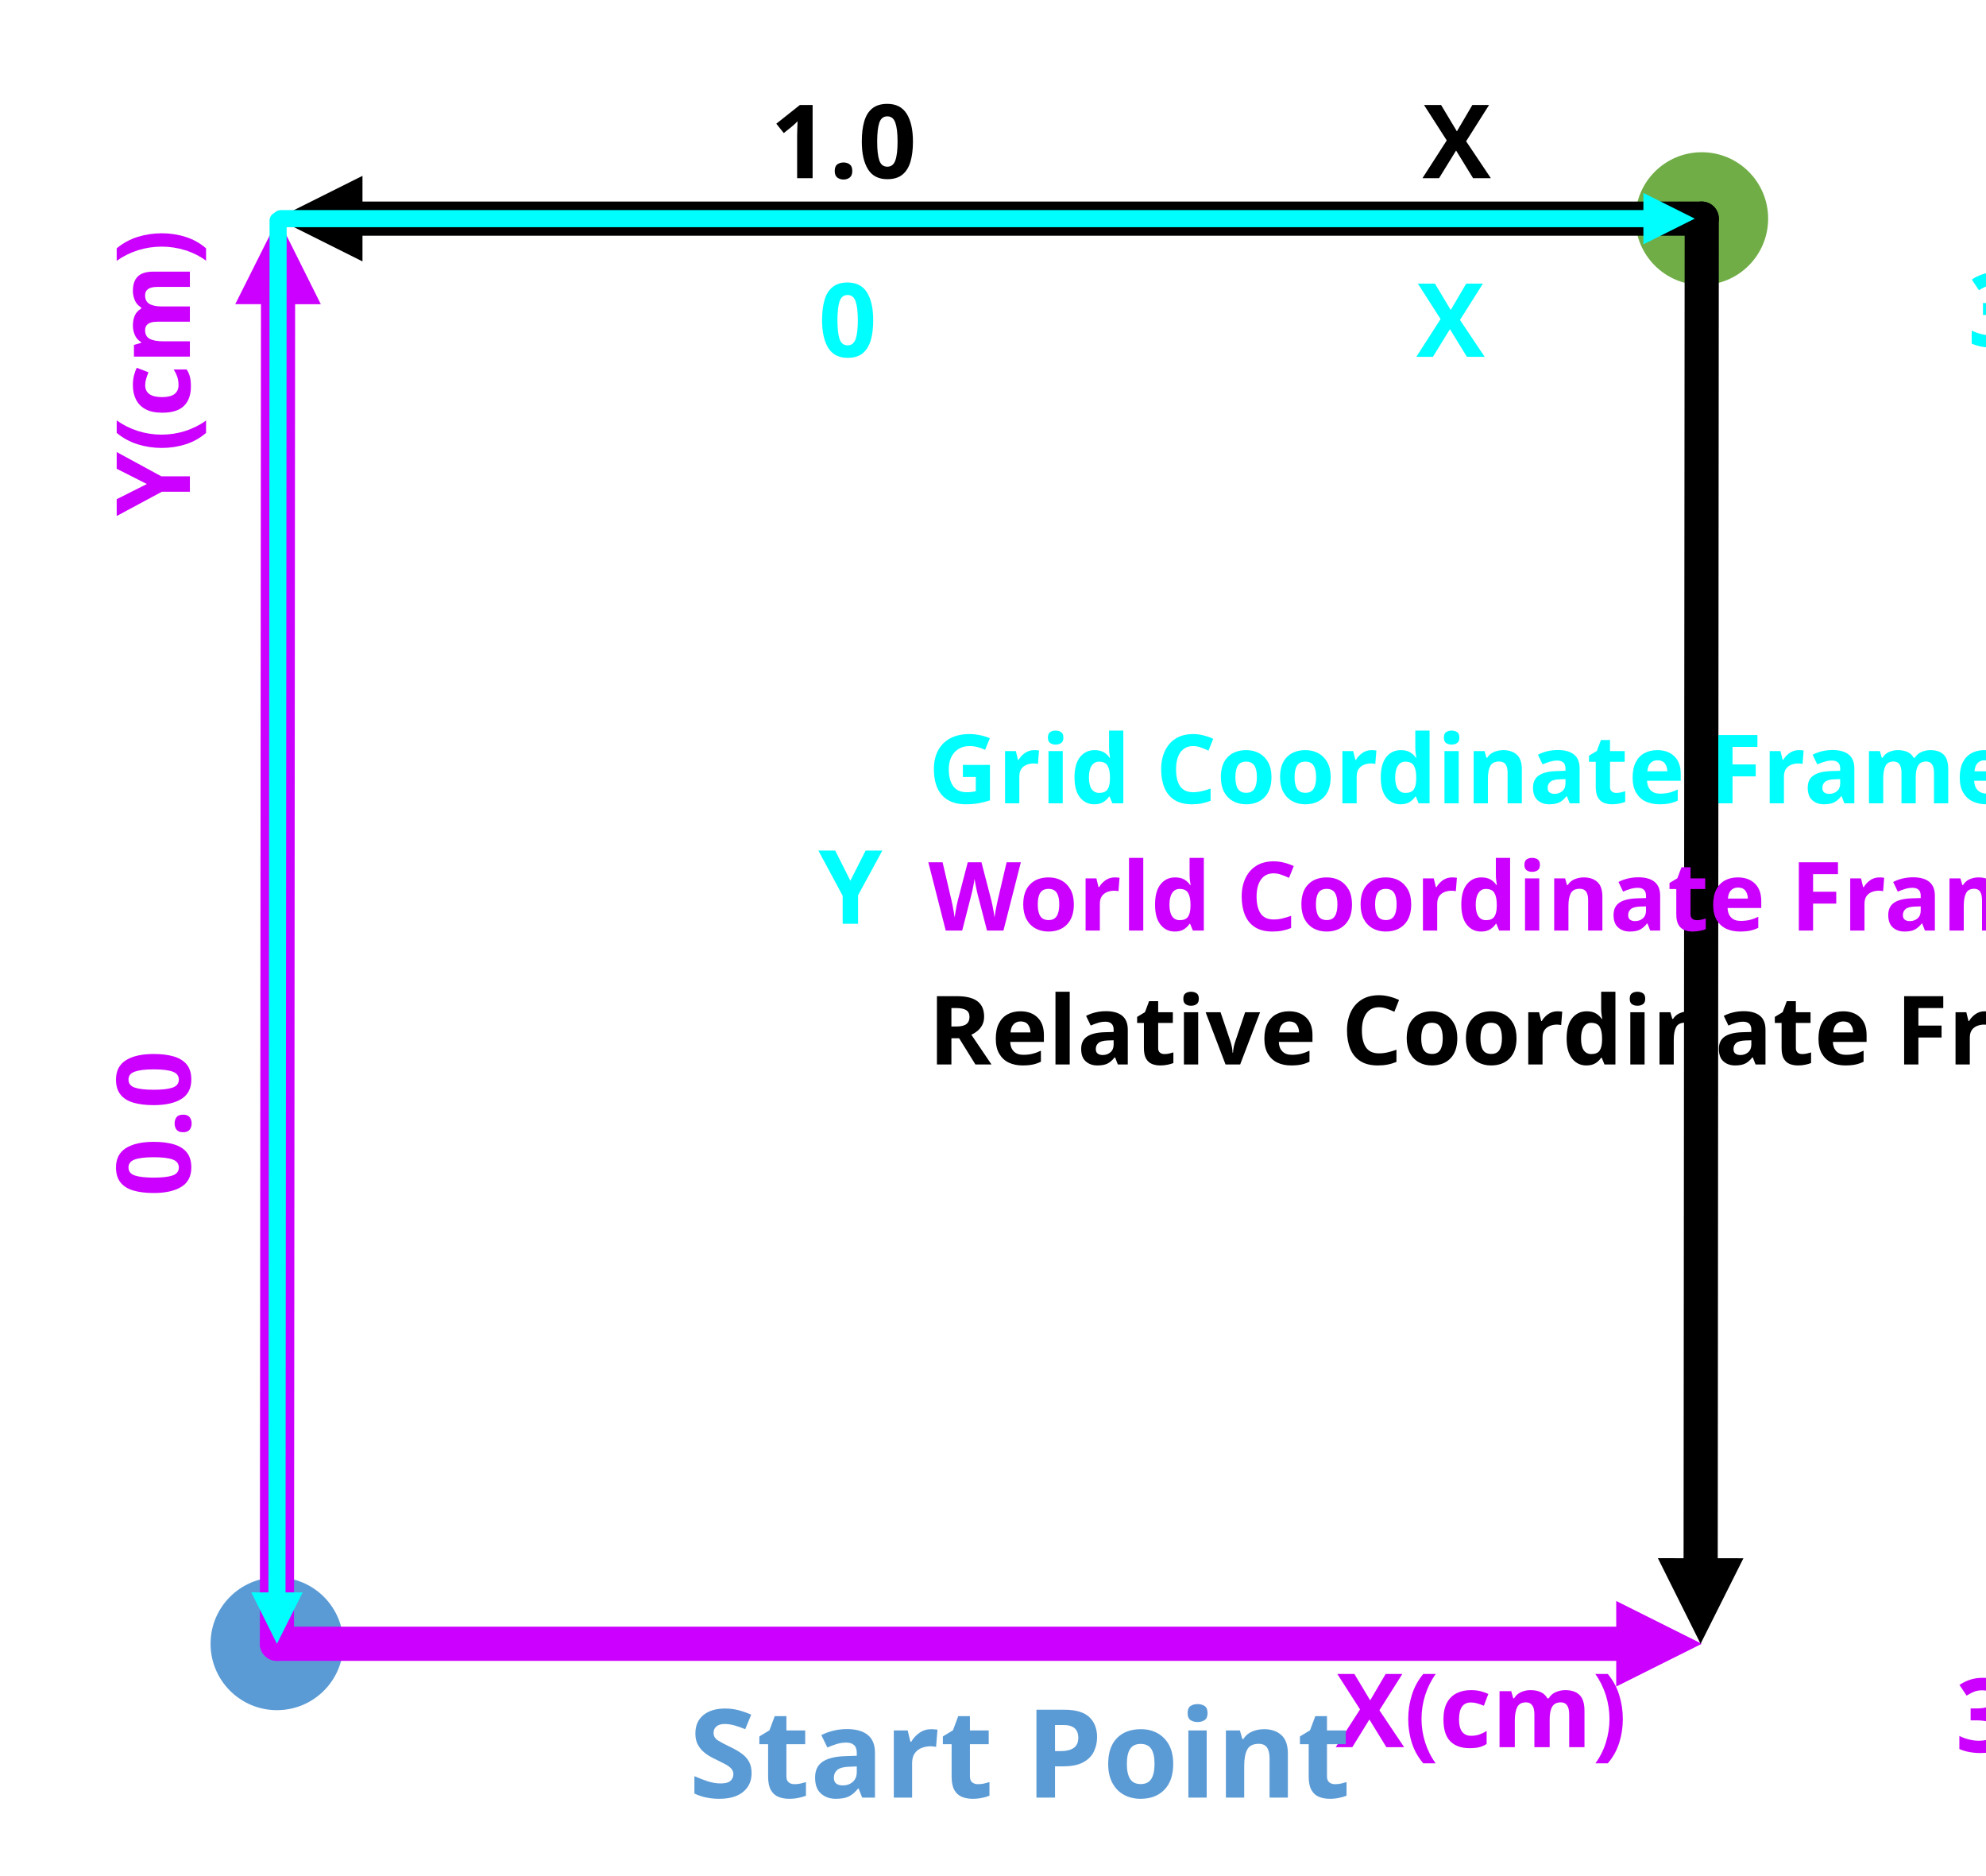
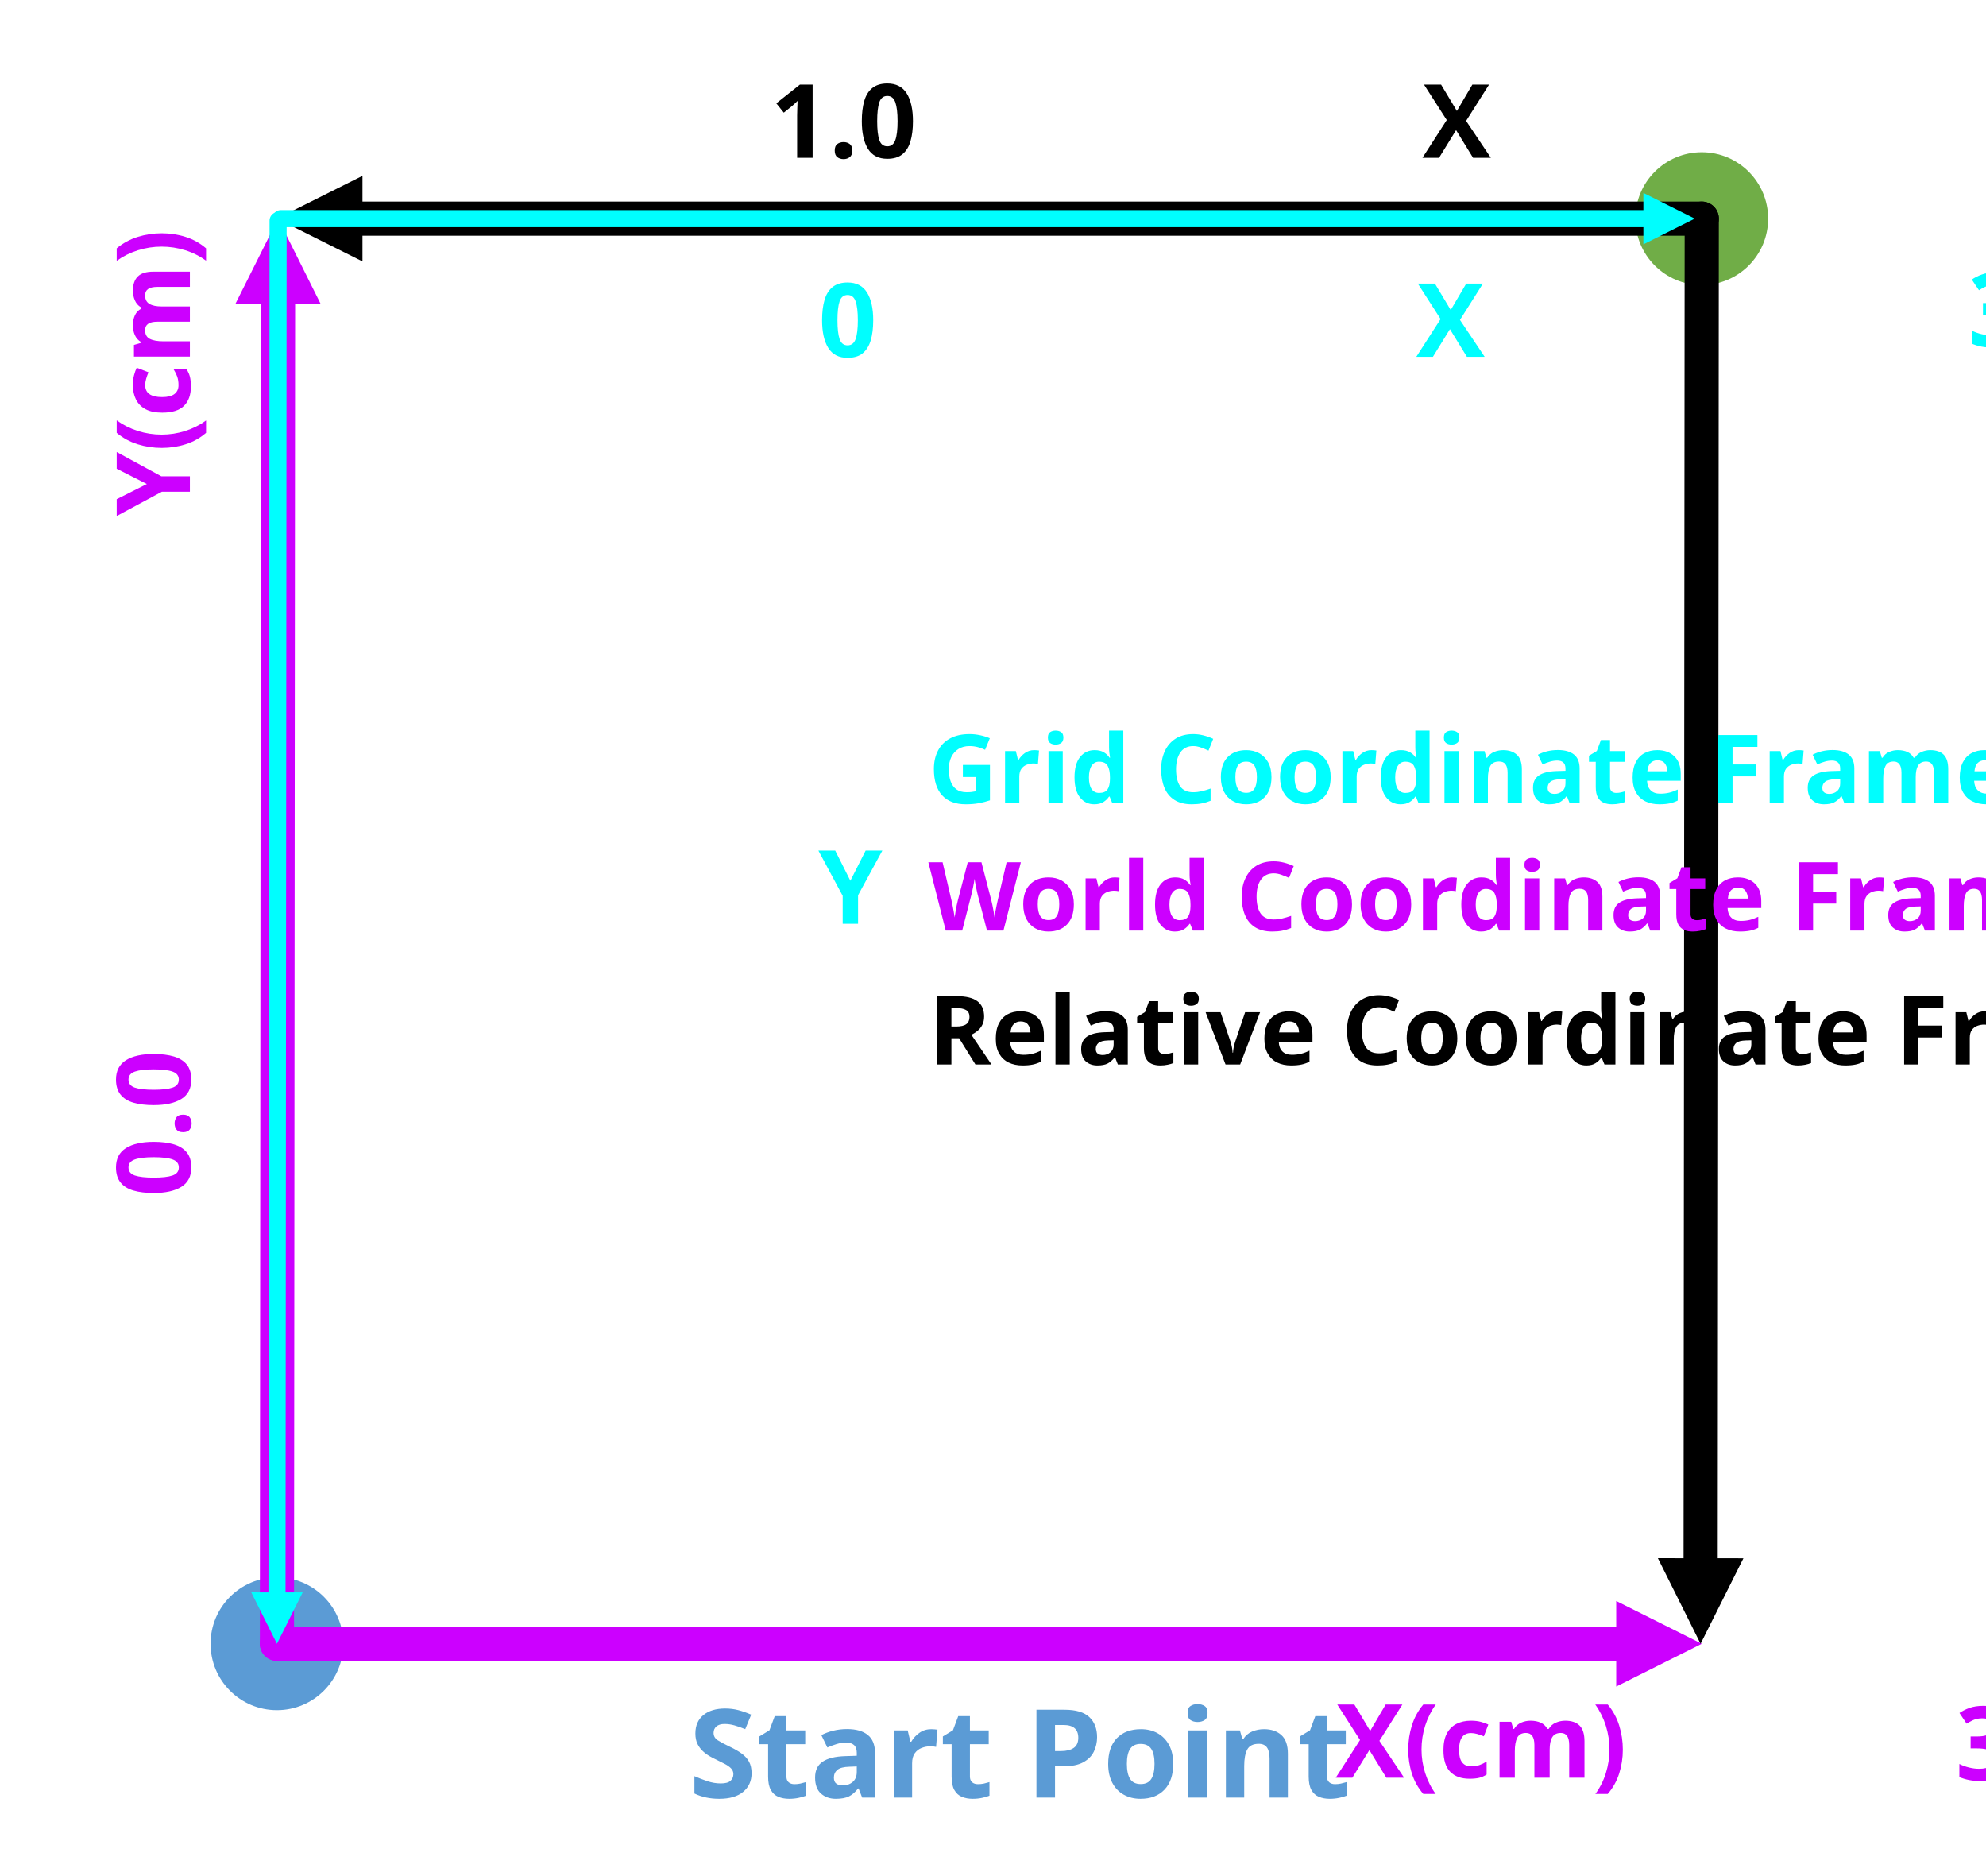
<svg xmlns="http://www.w3.org/2000/svg" xmlns:ns1="http://schemas.microsoft.com/visio/2003/SVGExtensions/" xmlns:xlink="http://www.w3.org/1999/xlink" width="8.073in" height="7.624in" viewBox="0 0 581.276 548.961" xml:space="preserve" color-interpolation-filters="sRGB" class="st19">
  <ns1:documentProperties ns1:langID="2052" ns1:metric="true" ns1:viewMarkup="false">
    <ns1:userDefs>
      <ns1:ud ns1:nameU="msvSubprocessMaster" ns1:prompt="" ns1:val="VT4(Rectangle)" />
      <ns1:ud ns1:nameU="msvNoAutoConnect" ns1:val="VT0(1):26" />
    </ns1:userDefs>
  </ns1:documentProperties>
  <style type="text/css">
	
		.st1 {fill:#70ad47;stroke:none;stroke-width:4}
		.st2 {fill:#5b9bd5;stroke:none;stroke-width:4}
		.st3 {marker-end:url(#mrkr4-11);stroke:#cc00ff;stroke-linecap:round;stroke-linejoin:round;stroke-width:10}
		.st4 {fill:#cc00ff;fill-opacity:1;stroke:#cc00ff;stroke-opacity:1;stroke-width:0.799}
		.st5 {marker-end:url(#mrkr4-23);stroke:#000000;stroke-linecap:round;stroke-linejoin:round;stroke-width:10}
		.st6 {fill:#000000;fill-opacity:1;stroke:#000000;stroke-opacity:1;stroke-width:0.799}
		.st7 {marker-end:url(#mrkr4-34);stroke:#00fefe;stroke-linecap:round;stroke-linejoin:round;stroke-width:5}
		.st8 {fill:#00fefe;fill-opacity:1;stroke:#00fefe;stroke-opacity:1;stroke-width:0.665}
		.st9 {fill:none;stroke:none;stroke-width:0.25}
		.st10 {fill:#cc00ff;font-family:Bahnschrift;font-size:2.333em;font-weight:bold}
		.st11 {fill:#00fefe;font-family:Bahnschrift;font-size:2.333em;font-weight:bold}
		.st12 {fill:#000000;font-family:Bahnschrift;font-size:2.333em;font-weight:bold}
		.st13 {fill:#cc00ff;font-family:Bahnschrift;font-size:2.5em;font-weight:bold}
		.st14 {fill:#00fefe;font-family:Bahnschrift;font-size:2.5em;font-weight:bold}
		.st15 {fill:#000000;font-family:Bahnschrift;font-size:2.5em;font-weight:bold}
		.st16 {fill:none;stroke:none;stroke-width:4}
		.st17 {fill:#5b9bd5;font-family:Calibri;font-size:3em;font-weight:bold}
		.st18 {fill:#70ad47;font-family:Calibri;font-size:3em;font-weight:bold}
		.st19 {fill:none;fill-rule:evenodd;font-size:12px;overflow:visible;stroke-linecap:square;stroke-miterlimit:3}
	
	</style>
  <defs id="Markers">
    <g id="lend4">
      <path d="M 2 1 L 0 0 L 2 -1 L 2 1 " style="stroke:none" />
    </g>
    <marker id="mrkr4-11" class="st4" ns1:arrowType="4" ns1:arrowSize="2" ns1:setback="2.504" refX="-2.504" orient="auto" markerUnits="strokeWidth" overflow="visible">
      <use xlink:href="#lend4" transform="scale(-1.252,-1.252) " />
    </marker>
    <marker id="mrkr4-23" class="st6" ns1:arrowType="4" ns1:arrowSize="2" ns1:setback="2.504" refX="-2.504" orient="auto" markerUnits="strokeWidth" overflow="visible">
      <use xlink:href="#lend4" transform="scale(-1.252,-1.252) " />
    </marker>
    <marker id="mrkr4-34" class="st8" ns1:arrowType="4" ns1:arrowSize="2" ns1:setback="3.008" refX="-3.008" orient="auto" markerUnits="strokeWidth" overflow="visible">
      <use xlink:href="#lend4" transform="scale(-1.504,-1.504) " />
    </marker>
  </defs>
  <g ns1:mID="0" ns1:index="1" ns1:groupContext="foregroundPage">
    <ns1:userDefs>
      <ns1:ud ns1:nameU="msvThemeOrder" ns1:val="VT0(0):26" />
    </ns1:userDefs>
    <ns1:pageProperties ns1:drawingScale="0.0393701" ns1:pageScale="0.0393701" ns1:drawingUnits="24" ns1:shadowOffsetX="8.50394" ns1:shadowOffsetY="-8.50394" />
    <ns1:layer ns1:name="连接线" ns1:index="0" />
    <ns1:layer ns1:name="标注" ns1:index="1" />
    <g id="shape62-1" ns1:mID="62" ns1:groupContext="shape" transform="translate(478.657,-465.553)">
      <ns1:userDefs>
        <ns1:ud ns1:nameU="visVersion" ns1:val="VT0(15):26" />
      </ns1:userDefs>
      <path d="M0 529.53 A19.43 19.43 0 0 1 38.86 529.53 A19.43 19.43 0 1 1 0 529.53 Z" class="st1" />
    </g>
    <g id="shape61-3" ns1:mID="61" ns1:groupContext="shape" transform="translate(61.6204,-48.5167)">
      <ns1:userDefs>
        <ns1:ud ns1:nameU="visVersion" ns1:val="VT0(15):26" />
      </ns1:userDefs>
      <path d="M0 529.53 A19.43 19.43 0 0 1 38.86 529.53 A19.43 19.43 0 1 1 0 529.53 Z" class="st2" />
    </g>
    <g id="group14-5" transform="translate(81.0505,-67.9467)" ns1:mID="14" ns1:groupContext="group">
      <g id="shape12-6" ns1:mID="12" ns1:groupContext="shape">
        <path d="M0 548.96 L392 548.96" class="st3" />
      </g>
      <g id="shape13-12" ns1:mID="13" ns1:groupContext="shape" transform="translate(-548.96,548.509) rotate(-89.9529)">
        <path d="M0 548.96 L392 548.96" class="st3" />
      </g>
    </g>
    <g id="group15-17" transform="translate(498.087,612.939) rotate(180)" ns1:mID="15" ns1:groupContext="group">
      <g id="shape16-18" ns1:mID="16" ns1:groupContext="shape">
        <path d="M0 548.96 L392 548.96" class="st5" />
      </g>
      <g id="shape17-24" ns1:mID="17" ns1:groupContext="shape" transform="translate(-548.96,548.509) rotate(-89.9529)">
        <path d="M0 548.96 L392 548.96" class="st5" />
      </g>
    </g>
    <g id="shape19-29" ns1:mID="19" ns1:groupContext="shape" transform="translate(630.354,64.9968) rotate(90.0471)">
      <path d="M0 548.96 L401.43 548.96" class="st7" />
    </g>
    <g id="shape20-35" ns1:mID="20" ns1:groupContext="shape" transform="translate(82.1843,-484.983)">
      <path d="M0 548.96 L398.82 548.96" class="st7" />
    </g>
    <g id="shape21-40" ns1:mID="21" ns1:groupContext="shape" transform="translate(136.684,-275.045)">
      <ns1:textBlock ns1:margins="rect(4,4,4,4)" ns1:tabSpace="42.5197" />
      <ns1:textRect cx="181.313" cy="538.961" width="362.63" height="20" />
      <rect x="0" y="528.961" width="362.626" height="20" class="st9" />
      <text x="4" y="547.36" class="st10" ns1:langID="2052">
        <ns1:paragraph />
        <ns1:tabList />World Coordinate Frame</text>
    </g>
    <g id="shape22-43" ns1:mID="22" ns1:groupContext="shape" transform="translate(136.684,-312.285)">
      <ns1:textBlock ns1:margins="rect(4,4,4,4)" ns1:tabSpace="42.5197" />
      <ns1:textRect cx="181.313" cy="538.961" width="362.63" height="20" />
      <rect x="0" y="528.961" width="362.626" height="20" class="st9" />
      <text x="4" y="547.36" class="st11" ns1:langID="2052">
        <ns1:paragraph />
        <ns1:tabList />Grid Coordinate Frame</text>
    </g>
    <g id="shape23-46" ns1:mID="23" ns1:groupContext="shape" transform="translate(136.684,-234.644)">
      <ns1:textBlock ns1:margins="rect(4,4,4,4)" ns1:tabSpace="42.5197" />
      <ns1:textRect cx="203.473" cy="537.738" width="406.95" height="22.444" />
      <rect x="0" y="526.516" width="406.947" height="22.444" class="st9" />
      <text x="4" y="546.14" class="st12" ns1:langID="2052">
        <ns1:paragraph />
        <ns1:tabList />Relative Coordinate Frame</text>
    </g>
    <g id="shape33-49" ns1:mID="33" ns1:groupContext="shape" transform="translate(-492.389,297.919) rotate(-90)">
      <ns1:textBlock ns1:margins="rect(4,4,4,4)" ns1:tabSpace="42.5197" />
      <ns1:textRect cx="44.558" cy="538.961" width="89.12" height="20" />
      <rect x="0" y="528.961" width="89.116" height="20" class="st9" />
      <text x="6.52" y="547.96" class="st13" ns1:langID="2052">
        <ns1:paragraph ns1:horizAlign="1" />
        <ns1:tabList />Y(cm)</text>
    </g>
-     <g id="shape35-52" ns1:mID="35" ns1:groupContext="shape" transform="translate(240.18,-36.6929)">
+     <g id="shape35-52" ns1:mID="35" ns1:groupContext="shape" transform="translate(240.18,-27.7414)">
      <ns1:textBlock ns1:margins="rect(4,4,4,4)" ns1:tabSpace="42.5197" />
      <ns1:textRect cx="49.389" cy="538.961" width="98.78" height="20" />
      <rect x="0" y="528.961" width="98.778" height="20" class="st9" />
      <text x="10.38" y="547.96" class="st13" ns1:langID="2052">
        <ns1:paragraph ns1:horizAlign="1" />
        <ns1:tabList />X(cm)</text>
    </g>
-     <g id="shape36-55" ns1:mID="36" ns1:groupContext="shape" transform="translate(417.562,-35.2695)">
+     <g id="shape36-55" ns1:mID="36" ns1:groupContext="shape" transform="translate(417.562,-27.064)">
      <ns1:textBlock ns1:margins="rect(4,4,4,4)" ns1:tabSpace="42.5197" />
      <ns1:textRect cx="49.389" cy="538.961" width="98.78" height="20" />
      <rect x="0" y="528.961" width="98.778" height="20" class="st9" />
      <text x="14.39" y="547.96" class="st13" ns1:langID="2052">
        <ns1:paragraph ns1:horizAlign="1" />
        <ns1:tabList />366.0</text>
    </g>
    <g id="shape37-58" ns1:mID="37" ns1:groupContext="shape" transform="translate(-492.268,498.981) rotate(-90)">
      <ns1:textBlock ns1:margins="rect(4,4,4,4)" ns1:tabSpace="42.5197" />
      <ns1:textRect cx="28.346" cy="538.961" width="56.7" height="20" />
      <rect x="0" y="528.961" width="56.693" height="20" class="st9" />
      <text x="8.4" y="547.96" class="st13" ns1:langID="2052">
        <ns1:paragraph ns1:horizAlign="1" />
        <ns1:tabList />0.0</text>
    </g>
    <g id="shape38-61" ns1:mID="38" ns1:groupContext="shape" transform="translate(-493.605,137.937) rotate(-90)">
      <ns1:textBlock ns1:margins="rect(4,4,4,4)" ns1:tabSpace="42.5197" />
      <ns1:textRect cx="44.558" cy="538.961" width="89.12" height="20" />
      <rect x="0" y="528.961" width="89.116" height="20" class="st9" />
      <text x="9.56" y="547.96" class="st13" ns1:langID="2052">
        <ns1:paragraph ns1:horizAlign="1" />
        <ns1:tabList />366.0</text>
    </g>
    <g id="shape44-64" ns1:mID="44" ns1:groupContext="shape" transform="translate(643.764,407.228) rotate(90)">
      <ns1:textBlock ns1:margins="rect(4,4,4,4)" ns1:tabSpace="42.5197" />
      <ns1:textRect cx="28.346" cy="538.961" width="56.7" height="20" />
      <rect x="0" y="528.961" width="56.693" height="20" class="st9" />
      <text x="4" y="547.96" class="st14" ns1:langID="2052">
        <ns1:paragraph />
        <ns1:tabList />366</text>
    </g>
    <g id="shape46-67" ns1:mID="46" ns1:groupContext="shape" transform="translate(95.1322,-443.543)">
      <ns1:textBlock ns1:margins="rect(4,4,4,4)" ns1:tabSpace="42.5197" />
      <ns1:textRect cx="23.3" cy="538.961" width="46.61" height="20" />
      <rect x="0" y="528.961" width="46.6" height="20" class="st9" />
      <text x="4" y="547.96" class="st14" ns1:langID="2052">
        <ns1:paragraph />
        <ns1:tabList />0</text>
    </g>
    <g id="shape48-70" ns1:mID="48" ns1:groupContext="shape" transform="translate(270.138,-443.543)">
      <ns1:textBlock ns1:margins="rect(4,4,4,4)" ns1:tabSpace="42.5197" />
      <ns1:textRect cx="19.43" cy="538.961" width="38.87" height="20" />
      <rect x="0" y="528.961" width="38.86" height="20" class="st9" />
      <text x="4" y="547.96" class="st14" ns1:langID="2052">
        <ns1:paragraph />
        <ns1:tabList />X</text>
    </g>
-     <g id="shape49-73" ns1:mID="49" ns1:groupContext="shape" transform="translate(81.0505,-495.821)">
+     <g id="shape49-73" ns1:mID="49" ns1:groupContext="shape" transform="translate(81.0505,-501.788)">
      <ns1:textBlock ns1:margins="rect(4,4,4,4)" ns1:tabSpace="42.5197" />
      <ns1:textRect cx="23.3" cy="538.961" width="46.61" height="20" />
      <rect x="0" y="528.961" width="46.6" height="20" class="st9" />
      <text x="4" y="547.96" class="st15" ns1:langID="2052">
        <ns1:paragraph />
        <ns1:tabList />1.0</text>
    </g>
-     <g id="shape51-76" ns1:mID="51" ns1:groupContext="shape" transform="translate(271.938,-495.821)">
+     <g id="shape51-76" ns1:mID="51" ns1:groupContext="shape" transform="translate(271.938,-501.788)">
      <ns1:textBlock ns1:margins="rect(4,4,4,4)" ns1:tabSpace="42.5197" />
      <ns1:textRect cx="23.3" cy="538.961" width="46.61" height="20" />
      <rect x="0" y="528.961" width="46.6" height="20" class="st9" />
      <text x="4" y="547.96" class="st15" ns1:langID="2052">
        <ns1:paragraph />
        <ns1:tabList />X</text>
    </g>
-     <g id="shape52-79" ns1:mID="52" ns1:groupContext="shape" transform="translate(515.717,-283.222)">
+     <g id="shape52-79" ns1:mID="52" ns1:groupContext="shape" transform="translate(522.431,-283.222)">
      <ns1:textBlock ns1:margins="rect(4,4,4,4)" ns1:tabSpace="42.5197" />
      <ns1:textRect cx="23.3" cy="538.961" width="46.61" height="20" />
      <rect x="0" y="528.961" width="46.6" height="20" class="st9" />
      <text x="4" y="547.96" class="st15" ns1:langID="2052">
        <ns1:paragraph />
        <ns1:tabList />Y</text>
    </g>
-     <g id="shape53-82" ns1:mID="53" ns1:groupContext="shape" transform="translate(510.855,-63.616)">
+     <g id="shape53-82" ns1:mID="53" ns1:groupContext="shape" transform="translate(517.569,-63.616)">
      <ns1:textBlock ns1:margins="rect(4,4,4,4)" ns1:tabSpace="42.5197" />
      <ns1:textRect cx="23.3" cy="538.961" width="46.61" height="20" />
      <rect x="0" y="528.961" width="46.6" height="20" class="st9" />
      <text x="4" y="547.96" class="st15" ns1:langID="2052">
        <ns1:paragraph />
        <ns1:tabList />1.0</text>
    </g>
    <g id="shape57-85" ns1:mID="57" ns1:groupContext="shape" transform="translate(23.9193,-24.9449)">
      <ns1:textBlock ns1:margins="rect(4,4,4,4)" ns1:tabSpace="42.5197" />
      <ns1:textRect cx="89.096" cy="540.173" width="178.2" height="17.575" />
      <rect x="0" y="531.386" width="178.191" height="17.575" class="st16" />
      <text x="9.18" y="550.97" class="st17" ns1:langID="2052">
        <ns1:paragraph ns1:horizAlign="1" />
        <ns1:tabList />Start Point</text>
    </g>
-     <g id="shape58-88" ns1:mID="58" ns1:groupContext="shape" transform="translate(510.855,-464.797)">
+     <g id="shape58-88" ns1:mID="58" ns1:groupContext="shape" transform="translate(517.569,-464.797)">
      <ns1:textBlock ns1:margins="rect(4,4,4,4)" ns1:tabSpace="42.5197" />
      <ns1:textRect cx="33.531" cy="538.961" width="67.07" height="20" />
      <rect x="0" y="528.961" width="67.062" height="20" class="st9" />
      <text x="4" y="547.96" class="st15" ns1:langID="2052">
        <ns1:paragraph />
        <ns1:tabList />0.0</text>
    </g>
    <g id="shape59-91" ns1:mID="59" ns1:groupContext="shape" transform="translate(392.794,-510.236)">
      <ns1:textBlock ns1:margins="rect(4,4,4,4)" ns1:tabSpace="42.5197" />
      <ns1:textRect cx="89.096" cy="540.173" width="178.2" height="17.575" />
      <rect x="0" y="531.386" width="178.191" height="17.575" class="st16" />
      <text x="17.35" y="550.97" class="st18" ns1:langID="2052">
        <ns1:paragraph ns1:horizAlign="1" />
        <ns1:tabList />End Point</text>
    </g>
    <g id="shape63-94" ns1:mID="63" ns1:groupContext="shape" transform="translate(431.56,-446.527)">
      <ns1:textBlock ns1:margins="rect(4,4,4,4)" ns1:tabSpace="42.5197" />
      <ns1:textRect cx="31.398" cy="538.961" width="62.8" height="20" />
      <rect x="0" y="528.961" width="62.797" height="20" class="st9" />
      <text x="4" y="547.96" class="st14" ns1:langID="2052">
        <ns1:paragraph />
        <ns1:tabList />366</text>
    </g>
    <g id="shape64-97" ns1:mID="64" ns1:groupContext="shape" transform="translate(95.1322,-277.638)">
      <ns1:textBlock ns1:margins="rect(4,4,4,4)" ns1:tabSpace="42.5197" />
      <ns1:textRect cx="23.3" cy="538.961" width="46.61" height="20" />
      <rect x="0" y="528.961" width="46.6" height="20" class="st9" />
      <text x="4" y="547.96" class="st14" ns1:langID="2052">
        <ns1:paragraph />
        <ns1:tabList />Y</text>
    </g>
  </g>
</svg>
